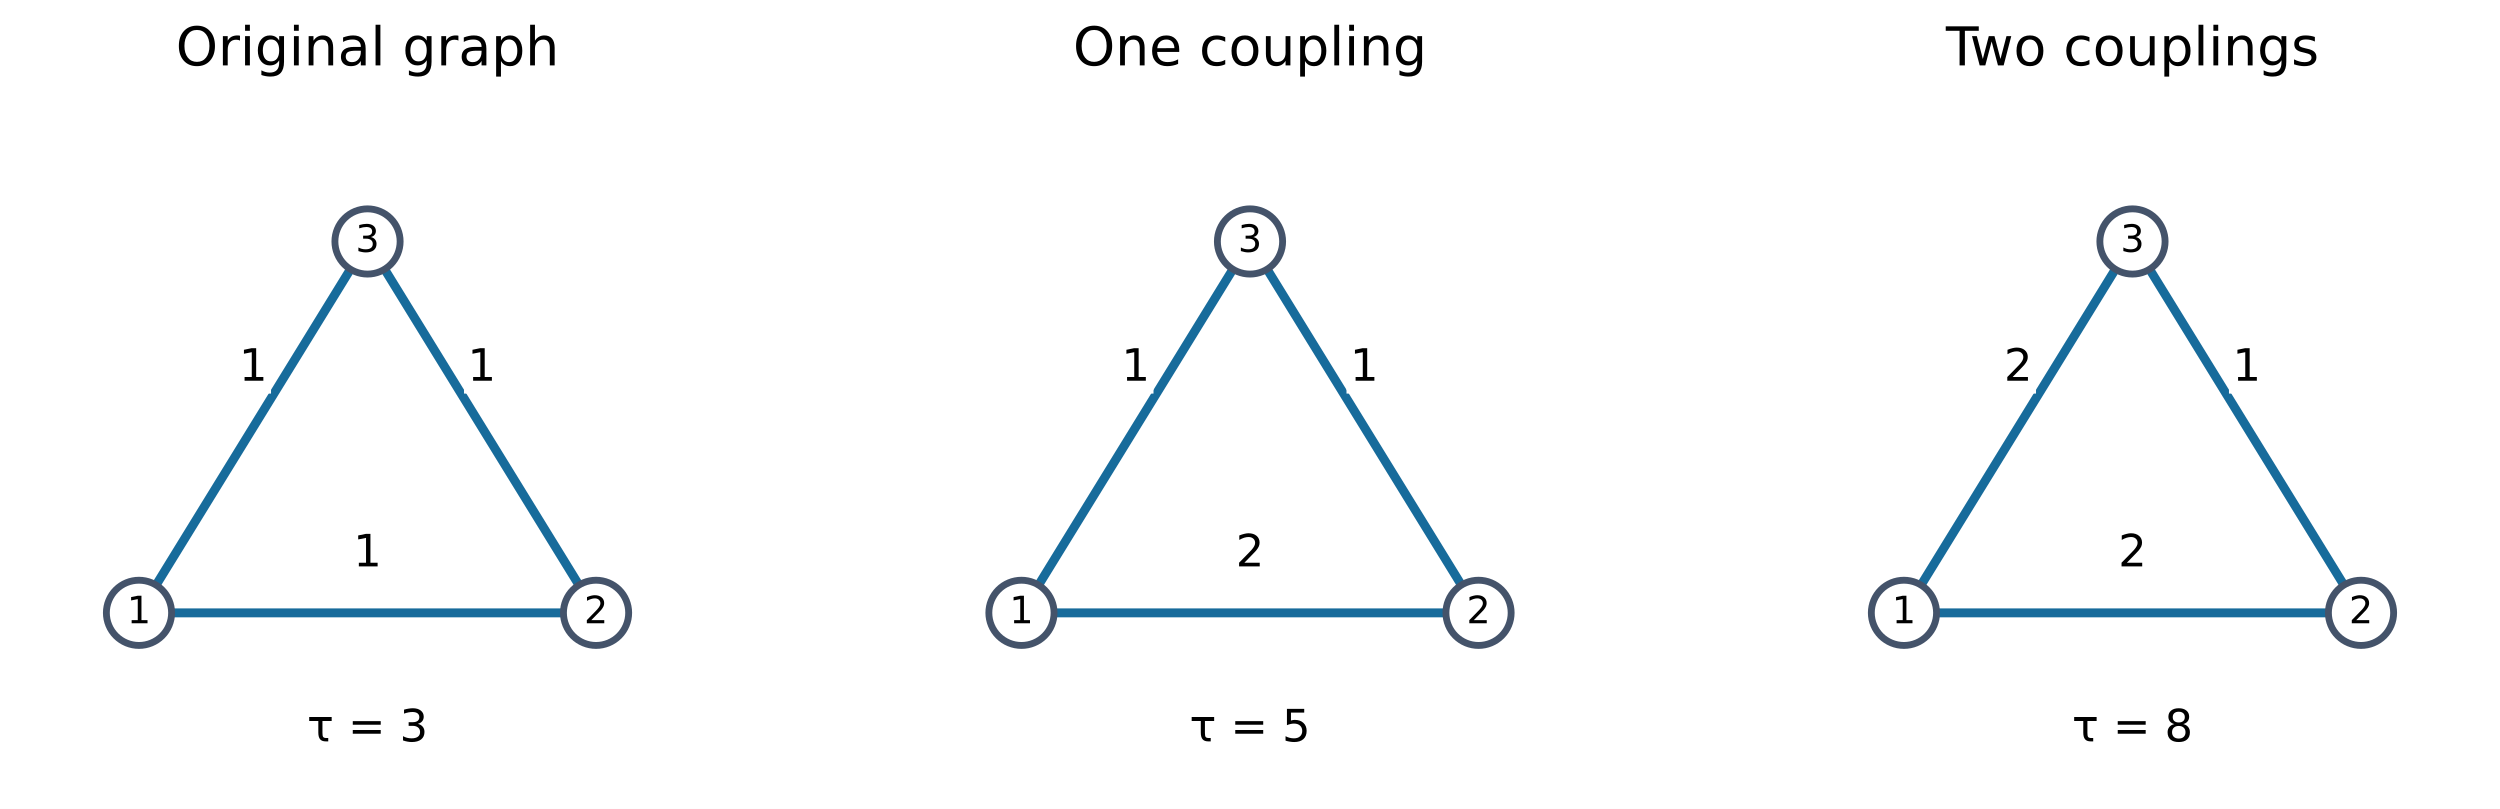
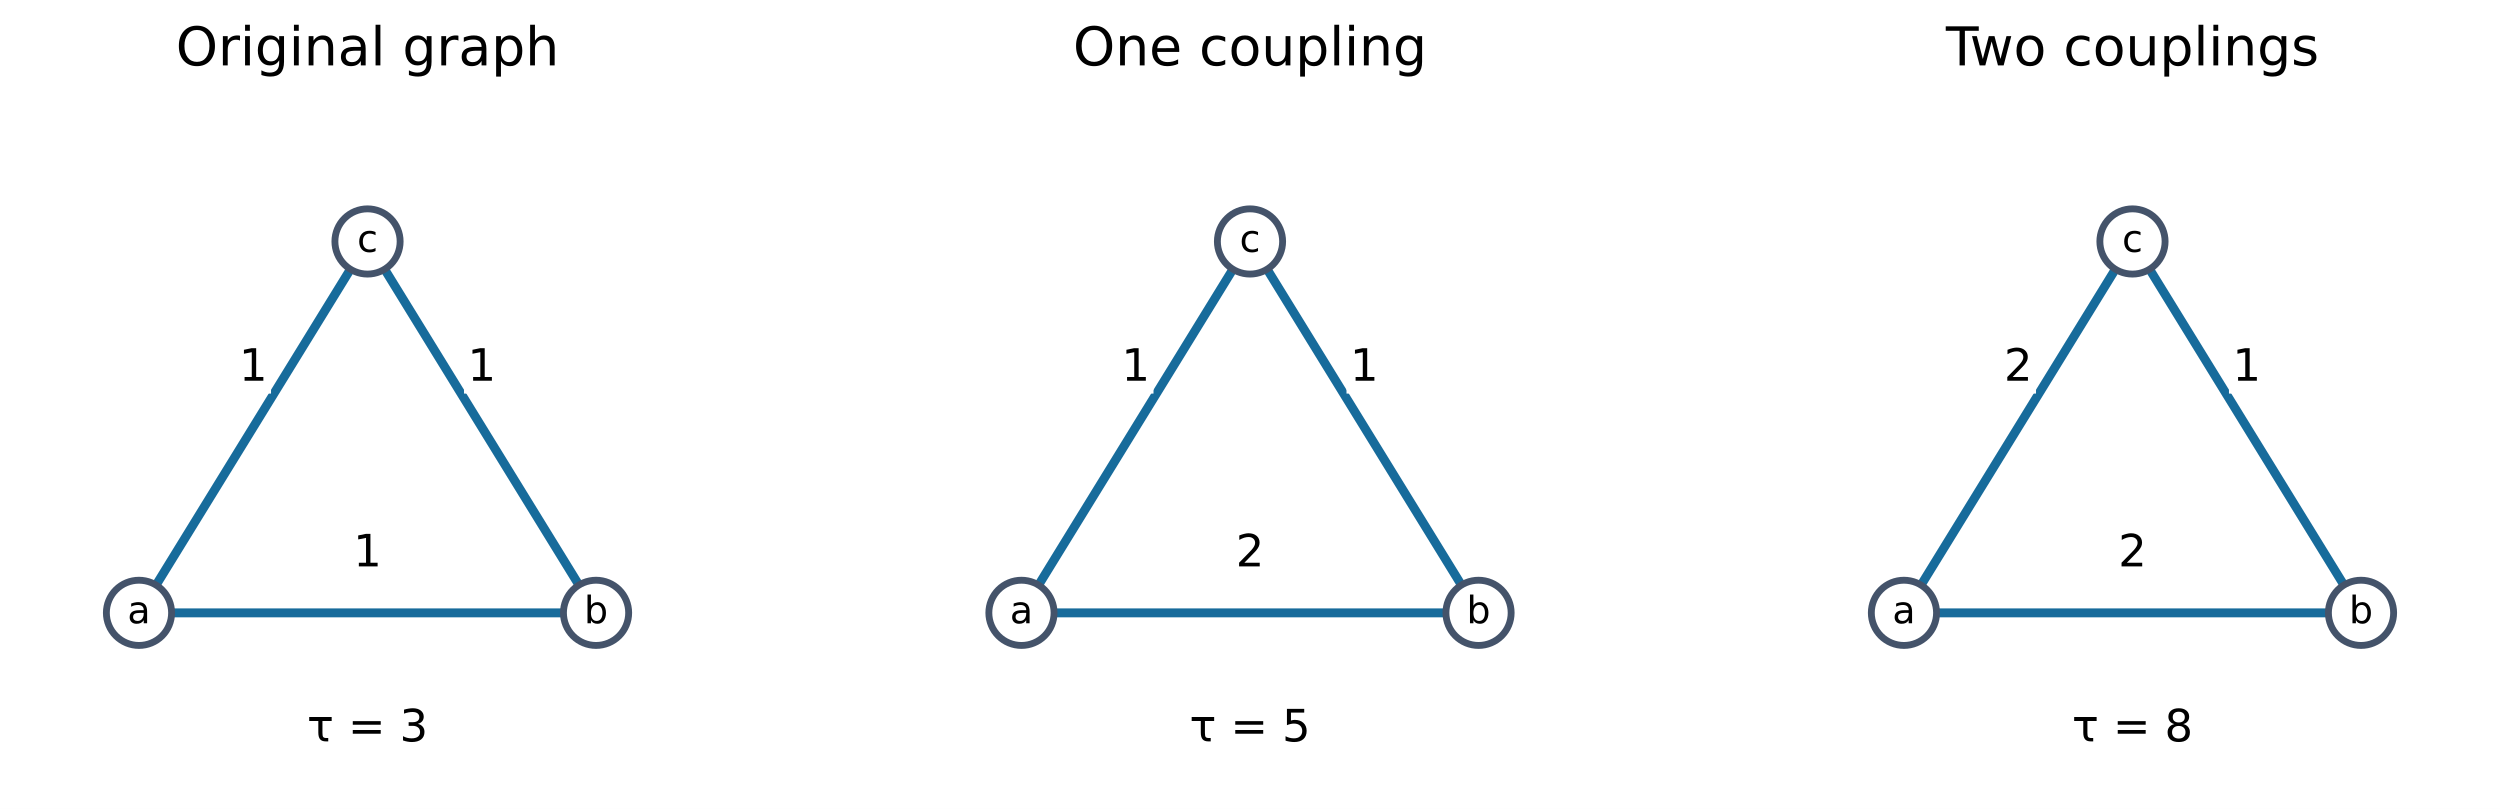
<svg xmlns="http://www.w3.org/2000/svg" xmlns:xlink="http://www.w3.org/1999/xlink" width="728.251pt" height="235.65pt" viewBox="0 0 728.251 235.65" version="1.1">
  <defs>
    <style type="text/css">*{stroke-linejoin: round; stroke-linecap: butt}</style>
  </defs>
  <g id="figure_1">
    <g id="patch_1">
      <path d="M 0 235.65  L 728.251 235.65  L 728.251 0  L 0 0  z " style="fill: #ffffff" />
    </g>
    <g id="axes_1">
      <g id="line2d_1">
-         <path d="M 40.486 178.52  L 173.632 178.52  " clip-path="url(#p79405895a6)" style="fill: none; stroke: #176b9b; stroke-width: 2.6; stroke-linecap: square" />
+         <path d="M 40.486 178.52  L 173.632 178.52  " clip-path="url(#pd69bf04333)" style="fill: none; stroke: #176b9b; stroke-width: 2.6; stroke-linecap: square" />
      </g>
      <g id="line2d_2">
-         <path d="M 40.486 178.52  L 107.059 70.34  " clip-path="url(#p79405895a6)" style="fill: none; stroke: #176b9b; stroke-width: 2.6; stroke-linecap: square" />
+         <path d="M 40.486 178.52  L 107.059 70.34  " clip-path="url(#pd69bf04333)" style="fill: none; stroke: #176b9b; stroke-width: 2.6; stroke-linecap: square" />
      </g>
      <g id="line2d_3">
-         <path d="M 173.632 178.52  L 107.059 70.34  " clip-path="url(#p79405895a6)" style="fill: none; stroke: #176b9b; stroke-width: 2.6; stroke-linecap: square" />
+         <path d="M 173.632 178.52  L 107.059 70.34  " clip-path="url(#pd69bf04333)" style="fill: none; stroke: #176b9b; stroke-width: 2.6; stroke-linecap: square" />
      </g>
      <g id="text_1">
        <g id="patch_2">
          <path d="M 101.883 168.742  L 112.235 168.742  L 112.235 154.081  L 101.883 154.081  z " style="fill: #ffffff" />
        </g>
        <text style="font: 13px 'DejaVu Sans'; text-anchor: middle" x="107.059" y="164.999" transform="rotate(-0 107.059 164.9988)">1</text>
      </g>
      <g id="text_2">
        <g id="patch_3">
          <path d="M 68.597 114.652  L 78.948 114.652  L 78.948 99.991  L 68.597 99.991  z " style="fill: #ffffff" />
        </g>
        <text style="font: 13px 'DejaVu Sans'; text-anchor: middle" x="73.773" y="110.908" transform="rotate(-0 73.77263 110.9085)">1</text>
      </g>
      <g id="text_3">
        <g id="patch_4">
          <path d="M 135.17 114.652  L 145.521 114.652  L 145.521 99.991  L 135.17 99.991  z " style="fill: #ffffff" />
        </g>
        <text style="font: 13px 'DejaVu Sans'; text-anchor: middle" x="140.345" y="110.908" transform="rotate(-0 140.3453 110.9085)">1</text>
      </g>
      <g id="text_4">
        <text style="font: 13px 'DejaVu Sans'; text-anchor: middle" x="107.059" y="215.968" transform="rotate(-0 107.059 215.9675)">τ = 3</text>
      </g>
      <g id="text_5">
        <text style="font: 15.6px 'DejaVu Sans'; text-anchor: middle" x="107.059" y="19.054" transform="rotate(-0 107.059 19.05356)">Original graph</text>
      </g>
      <g id="line2d_4">
        <defs>
-           <path id="mc17568a8b5" d="M 0 9.5  C 2.519 9.5 4.936 8.499 6.718 6.718  C 8.499 4.936 9.5 2.519 9.5 0  C 9.5 -2.519 8.499 -4.936 6.718 -6.718  C 4.936 -8.499 2.519 -9.5 0 -9.5  C -2.519 -9.5 -4.936 -8.499 -6.718 -6.718  C -8.499 -4.936 -9.5 -2.519 -9.5 0  C -9.5 2.519 -8.499 4.936 -6.718 6.718  C -4.936 8.499 -2.519 9.5 0 9.5  z " style="stroke: #44536a; stroke-width: 2" />
+           <path id="m6fa01d3f9c" d="M 0 9.5  C 2.519 9.5 4.936 8.499 6.718 6.718  C 8.499 4.936 9.5 2.519 9.5 0  C 9.5 -2.519 8.499 -4.936 6.718 -6.718  C 4.936 -8.499 2.519 -9.5 0 -9.5  C -2.519 -9.5 -4.936 -8.499 -6.718 -6.718  C -8.499 -4.936 -9.5 -2.519 -9.5 0  C -9.5 2.519 -8.499 4.936 -6.718 6.718  C -4.936 8.499 -2.519 9.5 0 9.5  z " style="stroke: #44536a; stroke-width: 2" />
        </defs>
-         <g clip-path="url(#p79405895a6)">
-           <use xlink:href="#mc17568a8b5" x="40.486" y="178.52" style="fill: #ffffff; stroke: #44536a; stroke-width: 2" />
+         <g clip-path="url(#pd69bf04333)">
+           <use xlink:href="#m6fa01d3f9c" x="40.486" y="178.52" style="fill: #ffffff; stroke: #44536a; stroke-width: 2" />
        </g>
      </g>
      <g id="line2d_5">
-         <g clip-path="url(#p79405895a6)">
-           <use xlink:href="#mc17568a8b5" x="173.632" y="178.52" style="fill: #ffffff; stroke: #44536a; stroke-width: 2" />
+         <g clip-path="url(#pd69bf04333)">
+           <use xlink:href="#m6fa01d3f9c" x="173.632" y="178.52" style="fill: #ffffff; stroke: #44536a; stroke-width: 2" />
        </g>
      </g>
      <g id="line2d_6">
-         <g clip-path="url(#p79405895a6)">
-           <use xlink:href="#mc17568a8b5" x="107.059" y="70.34" style="fill: #ffffff; stroke: #44536a; stroke-width: 2" />
+         <g clip-path="url(#pd69bf04333)">
+           <use xlink:href="#m6fa01d3f9c" x="107.059" y="70.34" style="fill: #ffffff; stroke: #44536a; stroke-width: 2" />
        </g>
      </g>
      <g id="text_6">
-         <text style="font: 11px 'DejaVu Sans'; text-anchor: middle" x="40.486" y="181.556" transform="rotate(-0 40.48632 181.5557)">1</text>
+         <text style="font: 11px 'DejaVu Sans'; text-anchor: middle" x="40.486" y="181.556" transform="rotate(-0 40.48632 181.5557)">a</text>
      </g>
      <g id="text_7">
-         <text style="font: 11px 'DejaVu Sans'; text-anchor: middle" x="173.632" y="181.556" transform="rotate(-0 173.6316 181.5557)">2</text>
+         <text style="font: 11px 'DejaVu Sans'; text-anchor: middle" x="173.632" y="181.556" transform="rotate(-0 173.6316 181.5557)">b</text>
      </g>
      <g id="text_8">
-         <text style="font: 11px 'DejaVu Sans'; text-anchor: middle" x="107.059" y="73.375" transform="rotate(-0 107.059 73.37519)">3</text>
+         <text style="font: 11px 'DejaVu Sans'; text-anchor: middle" x="107.059" y="73.375" transform="rotate(-0 107.059 73.37519)">c</text>
      </g>
    </g>
    <g id="axes_2">
      <g id="line2d_7">
-         <path d="M 297.553 178.52  L 430.698 178.52  " clip-path="url(#p26ab7338ab)" style="fill: none; stroke: #176b9b; stroke-width: 2.6; stroke-linecap: square" />
+         <path d="M 297.553 178.52  L 430.698 178.52  " clip-path="url(#p491159d0ec)" style="fill: none; stroke: #176b9b; stroke-width: 2.6; stroke-linecap: square" />
      </g>
      <g id="line2d_8">
-         <path d="M 297.553 178.52  L 364.126 70.34  " clip-path="url(#p26ab7338ab)" style="fill: none; stroke: #176b9b; stroke-width: 2.6; stroke-linecap: square" />
+         <path d="M 297.553 178.52  L 364.126 70.34  " clip-path="url(#p491159d0ec)" style="fill: none; stroke: #176b9b; stroke-width: 2.6; stroke-linecap: square" />
      </g>
      <g id="line2d_9">
-         <path d="M 430.698 178.52  L 364.126 70.34  " clip-path="url(#p26ab7338ab)" style="fill: none; stroke: #176b9b; stroke-width: 2.6; stroke-linecap: square" />
+         <path d="M 430.698 178.52  L 364.126 70.34  " clip-path="url(#p491159d0ec)" style="fill: none; stroke: #176b9b; stroke-width: 2.6; stroke-linecap: square" />
      </g>
      <g id="text_9">
        <g id="patch_5">
          <path d="M 358.95 168.742  L 369.301 168.742  L 369.301 154.081  L 358.95 154.081  z " style="fill: #ffffff" />
        </g>
        <text style="font: 13px 'DejaVu Sans'; text-anchor: middle" x="364.126" y="164.999" transform="rotate(-0 364.1256 164.9988)">2</text>
      </g>
      <g id="text_10">
        <g id="patch_6">
          <path d="M 325.664 114.652  L 336.015 114.652  L 336.015 99.991  L 325.664 99.991  z " style="fill: #ffffff" />
        </g>
        <text style="font: 13px 'DejaVu Sans'; text-anchor: middle" x="330.839" y="110.908" transform="rotate(-0 330.8393 110.9085)">1</text>
      </g>
      <g id="text_11">
        <g id="patch_7">
          <path d="M 392.236 114.652  L 402.588 114.652  L 402.588 99.991  L 392.236 99.991  z " style="fill: #ffffff" />
        </g>
        <text style="font: 13px 'DejaVu Sans'; text-anchor: middle" x="397.412" y="110.908" transform="rotate(-0 397.4119 110.9085)">1</text>
      </g>
      <g id="text_12">
        <text style="font: 13px 'DejaVu Sans'; text-anchor: middle" x="364.126" y="215.968" transform="rotate(-0 364.1256 215.9675)">τ = 5</text>
      </g>
      <g id="text_13">
        <text style="font: 15.6px 'DejaVu Sans'; text-anchor: middle" x="364.126" y="19.054" transform="rotate(-0 364.1256 19.05356)">One coupling</text>
      </g>
      <g id="line2d_10">
-         <g clip-path="url(#p26ab7338ab)">
-           <use xlink:href="#mc17568a8b5" x="297.553" y="178.52" style="fill: #ffffff; stroke: #44536a; stroke-width: 2" />
+         <g clip-path="url(#p491159d0ec)">
+           <use xlink:href="#m6fa01d3f9c" x="297.553" y="178.52" style="fill: #ffffff; stroke: #44536a; stroke-width: 2" />
        </g>
      </g>
      <g id="line2d_11">
-         <g clip-path="url(#p26ab7338ab)">
-           <use xlink:href="#mc17568a8b5" x="430.698" y="178.52" style="fill: #ffffff; stroke: #44536a; stroke-width: 2" />
+         <g clip-path="url(#p491159d0ec)">
+           <use xlink:href="#m6fa01d3f9c" x="430.698" y="178.52" style="fill: #ffffff; stroke: #44536a; stroke-width: 2" />
        </g>
      </g>
      <g id="line2d_12">
-         <g clip-path="url(#p26ab7338ab)">
-           <use xlink:href="#mc17568a8b5" x="364.126" y="70.34" style="fill: #ffffff; stroke: #44536a; stroke-width: 2" />
+         <g clip-path="url(#p491159d0ec)">
+           <use xlink:href="#m6fa01d3f9c" x="364.126" y="70.34" style="fill: #ffffff; stroke: #44536a; stroke-width: 2" />
        </g>
      </g>
      <g id="text_14">
-         <text style="font: 11px 'DejaVu Sans'; text-anchor: middle" x="297.553" y="181.556" transform="rotate(-0 297.553 181.5557)">1</text>
+         <text style="font: 11px 'DejaVu Sans'; text-anchor: middle" x="297.553" y="181.556" transform="rotate(-0 297.553 181.5557)">a</text>
      </g>
      <g id="text_15">
-         <text style="font: 11px 'DejaVu Sans'; text-anchor: middle" x="430.698" y="181.556" transform="rotate(-0 430.6983 181.5557)">2</text>
+         <text style="font: 11px 'DejaVu Sans'; text-anchor: middle" x="430.698" y="181.556" transform="rotate(-0 430.6983 181.5557)">b</text>
      </g>
      <g id="text_16">
-         <text style="font: 11px 'DejaVu Sans'; text-anchor: middle" x="364.126" y="73.375" transform="rotate(-0 364.1256 73.37519)">3</text>
+         <text style="font: 11px 'DejaVu Sans'; text-anchor: middle" x="364.126" y="73.375" transform="rotate(-0 364.1256 73.37519)">c</text>
      </g>
    </g>
    <g id="axes_3">
      <g id="line2d_13">
-         <path d="M 554.62 178.52  L 687.765 178.52  " clip-path="url(#p60b56b15fa)" style="fill: none; stroke: #176b9b; stroke-width: 2.6; stroke-linecap: square" />
+         <path d="M 554.62 178.52  L 687.765 178.52  " clip-path="url(#pd92db818c5)" style="fill: none; stroke: #176b9b; stroke-width: 2.6; stroke-linecap: square" />
      </g>
      <g id="line2d_14">
-         <path d="M 554.62 178.52  L 621.192 70.34  " clip-path="url(#p60b56b15fa)" style="fill: none; stroke: #176b9b; stroke-width: 2.6; stroke-linecap: square" />
+         <path d="M 554.62 178.52  L 621.192 70.34  " clip-path="url(#pd92db818c5)" style="fill: none; stroke: #176b9b; stroke-width: 2.6; stroke-linecap: square" />
      </g>
      <g id="line2d_15">
-         <path d="M 687.765 178.52  L 621.192 70.34  " clip-path="url(#p60b56b15fa)" style="fill: none; stroke: #176b9b; stroke-width: 2.6; stroke-linecap: square" />
+         <path d="M 687.765 178.52  L 621.192 70.34  " clip-path="url(#pd92db818c5)" style="fill: none; stroke: #176b9b; stroke-width: 2.6; stroke-linecap: square" />
      </g>
      <g id="text_17">
        <g id="patch_8">
          <path d="M 616.017 168.742  L 626.368 168.742  L 626.368 154.081  L 616.017 154.081  z " style="fill: #ffffff" />
        </g>
        <text style="font: 13px 'DejaVu Sans'; text-anchor: middle" x="621.192" y="164.999" transform="rotate(-0 621.1923 164.9988)">2</text>
      </g>
      <g id="text_18">
        <g id="patch_9">
          <path d="M 582.73 114.652  L 593.082 114.652  L 593.082 99.991  L 582.73 99.991  z " style="fill: #ffffff" />
        </g>
        <text style="font: 13px 'DejaVu Sans'; text-anchor: middle" x="587.906" y="110.908" transform="rotate(-0 587.906 110.9085)">2</text>
      </g>
      <g id="text_19">
        <g id="patch_10">
          <path d="M 649.303 114.652  L 659.654 114.652  L 659.654 99.991  L 649.303 99.991  z " style="fill: #ffffff" />
        </g>
        <text style="font: 13px 'DejaVu Sans'; text-anchor: middle" x="654.479" y="110.908" transform="rotate(-0 654.4786 110.9085)">1</text>
      </g>
      <g id="text_20">
        <text style="font: 13px 'DejaVu Sans'; text-anchor: middle" x="621.192" y="215.968" transform="rotate(-0 621.1923 215.9675)">τ = 8</text>
      </g>
      <g id="text_21">
        <text style="font: 15.6px 'DejaVu Sans'; text-anchor: middle" x="621.192" y="19.054" transform="rotate(-0 621.1923 19.05356)">Two couplings</text>
      </g>
      <g id="line2d_16">
-         <g clip-path="url(#p60b56b15fa)">
-           <use xlink:href="#mc17568a8b5" x="554.62" y="178.52" style="fill: #ffffff; stroke: #44536a; stroke-width: 2" />
+         <g clip-path="url(#pd92db818c5)">
+           <use xlink:href="#m6fa01d3f9c" x="554.62" y="178.52" style="fill: #ffffff; stroke: #44536a; stroke-width: 2" />
        </g>
      </g>
      <g id="line2d_17">
-         <g clip-path="url(#p60b56b15fa)">
-           <use xlink:href="#mc17568a8b5" x="687.765" y="178.52" style="fill: #ffffff; stroke: #44536a; stroke-width: 2" />
+         <g clip-path="url(#pd92db818c5)">
+           <use xlink:href="#m6fa01d3f9c" x="687.765" y="178.52" style="fill: #ffffff; stroke: #44536a; stroke-width: 2" />
        </g>
      </g>
      <g id="line2d_18">
-         <g clip-path="url(#p60b56b15fa)">
-           <use xlink:href="#mc17568a8b5" x="621.192" y="70.34" style="fill: #ffffff; stroke: #44536a; stroke-width: 2" />
+         <g clip-path="url(#pd92db818c5)">
+           <use xlink:href="#m6fa01d3f9c" x="621.192" y="70.34" style="fill: #ffffff; stroke: #44536a; stroke-width: 2" />
        </g>
      </g>
      <g id="text_22">
-         <text style="font: 11px 'DejaVu Sans'; text-anchor: middle" x="554.62" y="181.556" transform="rotate(-0 554.6196 181.5557)">1</text>
+         <text style="font: 11px 'DejaVu Sans'; text-anchor: middle" x="554.62" y="181.556" transform="rotate(-0 554.6196 181.5557)">a</text>
      </g>
      <g id="text_23">
-         <text style="font: 11px 'DejaVu Sans'; text-anchor: middle" x="687.765" y="181.556" transform="rotate(-0 687.7649 181.5557)">2</text>
+         <text style="font: 11px 'DejaVu Sans'; text-anchor: middle" x="687.765" y="181.556" transform="rotate(-0 687.7649 181.5557)">b</text>
      </g>
      <g id="text_24">
-         <text style="font: 11px 'DejaVu Sans'; text-anchor: middle" x="621.192" y="73.375" transform="rotate(-0 621.1923 73.37519)">3</text>
+         <text style="font: 11px 'DejaVu Sans'; text-anchor: middle" x="621.192" y="73.375" transform="rotate(-0 621.1923 73.37519)">c</text>
      </g>
    </g>
  </g>
  <defs>
-     <clipPath id="p79405895a6">
+     <clipPath id="pd69bf04333">
      <rect x="7.2" y="37.054" width="199.718" height="191.396" />
    </clipPath>
-     <clipPath id="p26ab7338ab">
+     <clipPath id="p491159d0ec">
      <rect x="264.267" y="37.054" width="199.718" height="191.396" />
    </clipPath>
-     <clipPath id="p60b56b15fa">
+     <clipPath id="pd92db818c5">
      <rect x="521.333" y="37.054" width="199.718" height="191.396" />
    </clipPath>
  </defs>
</svg>
